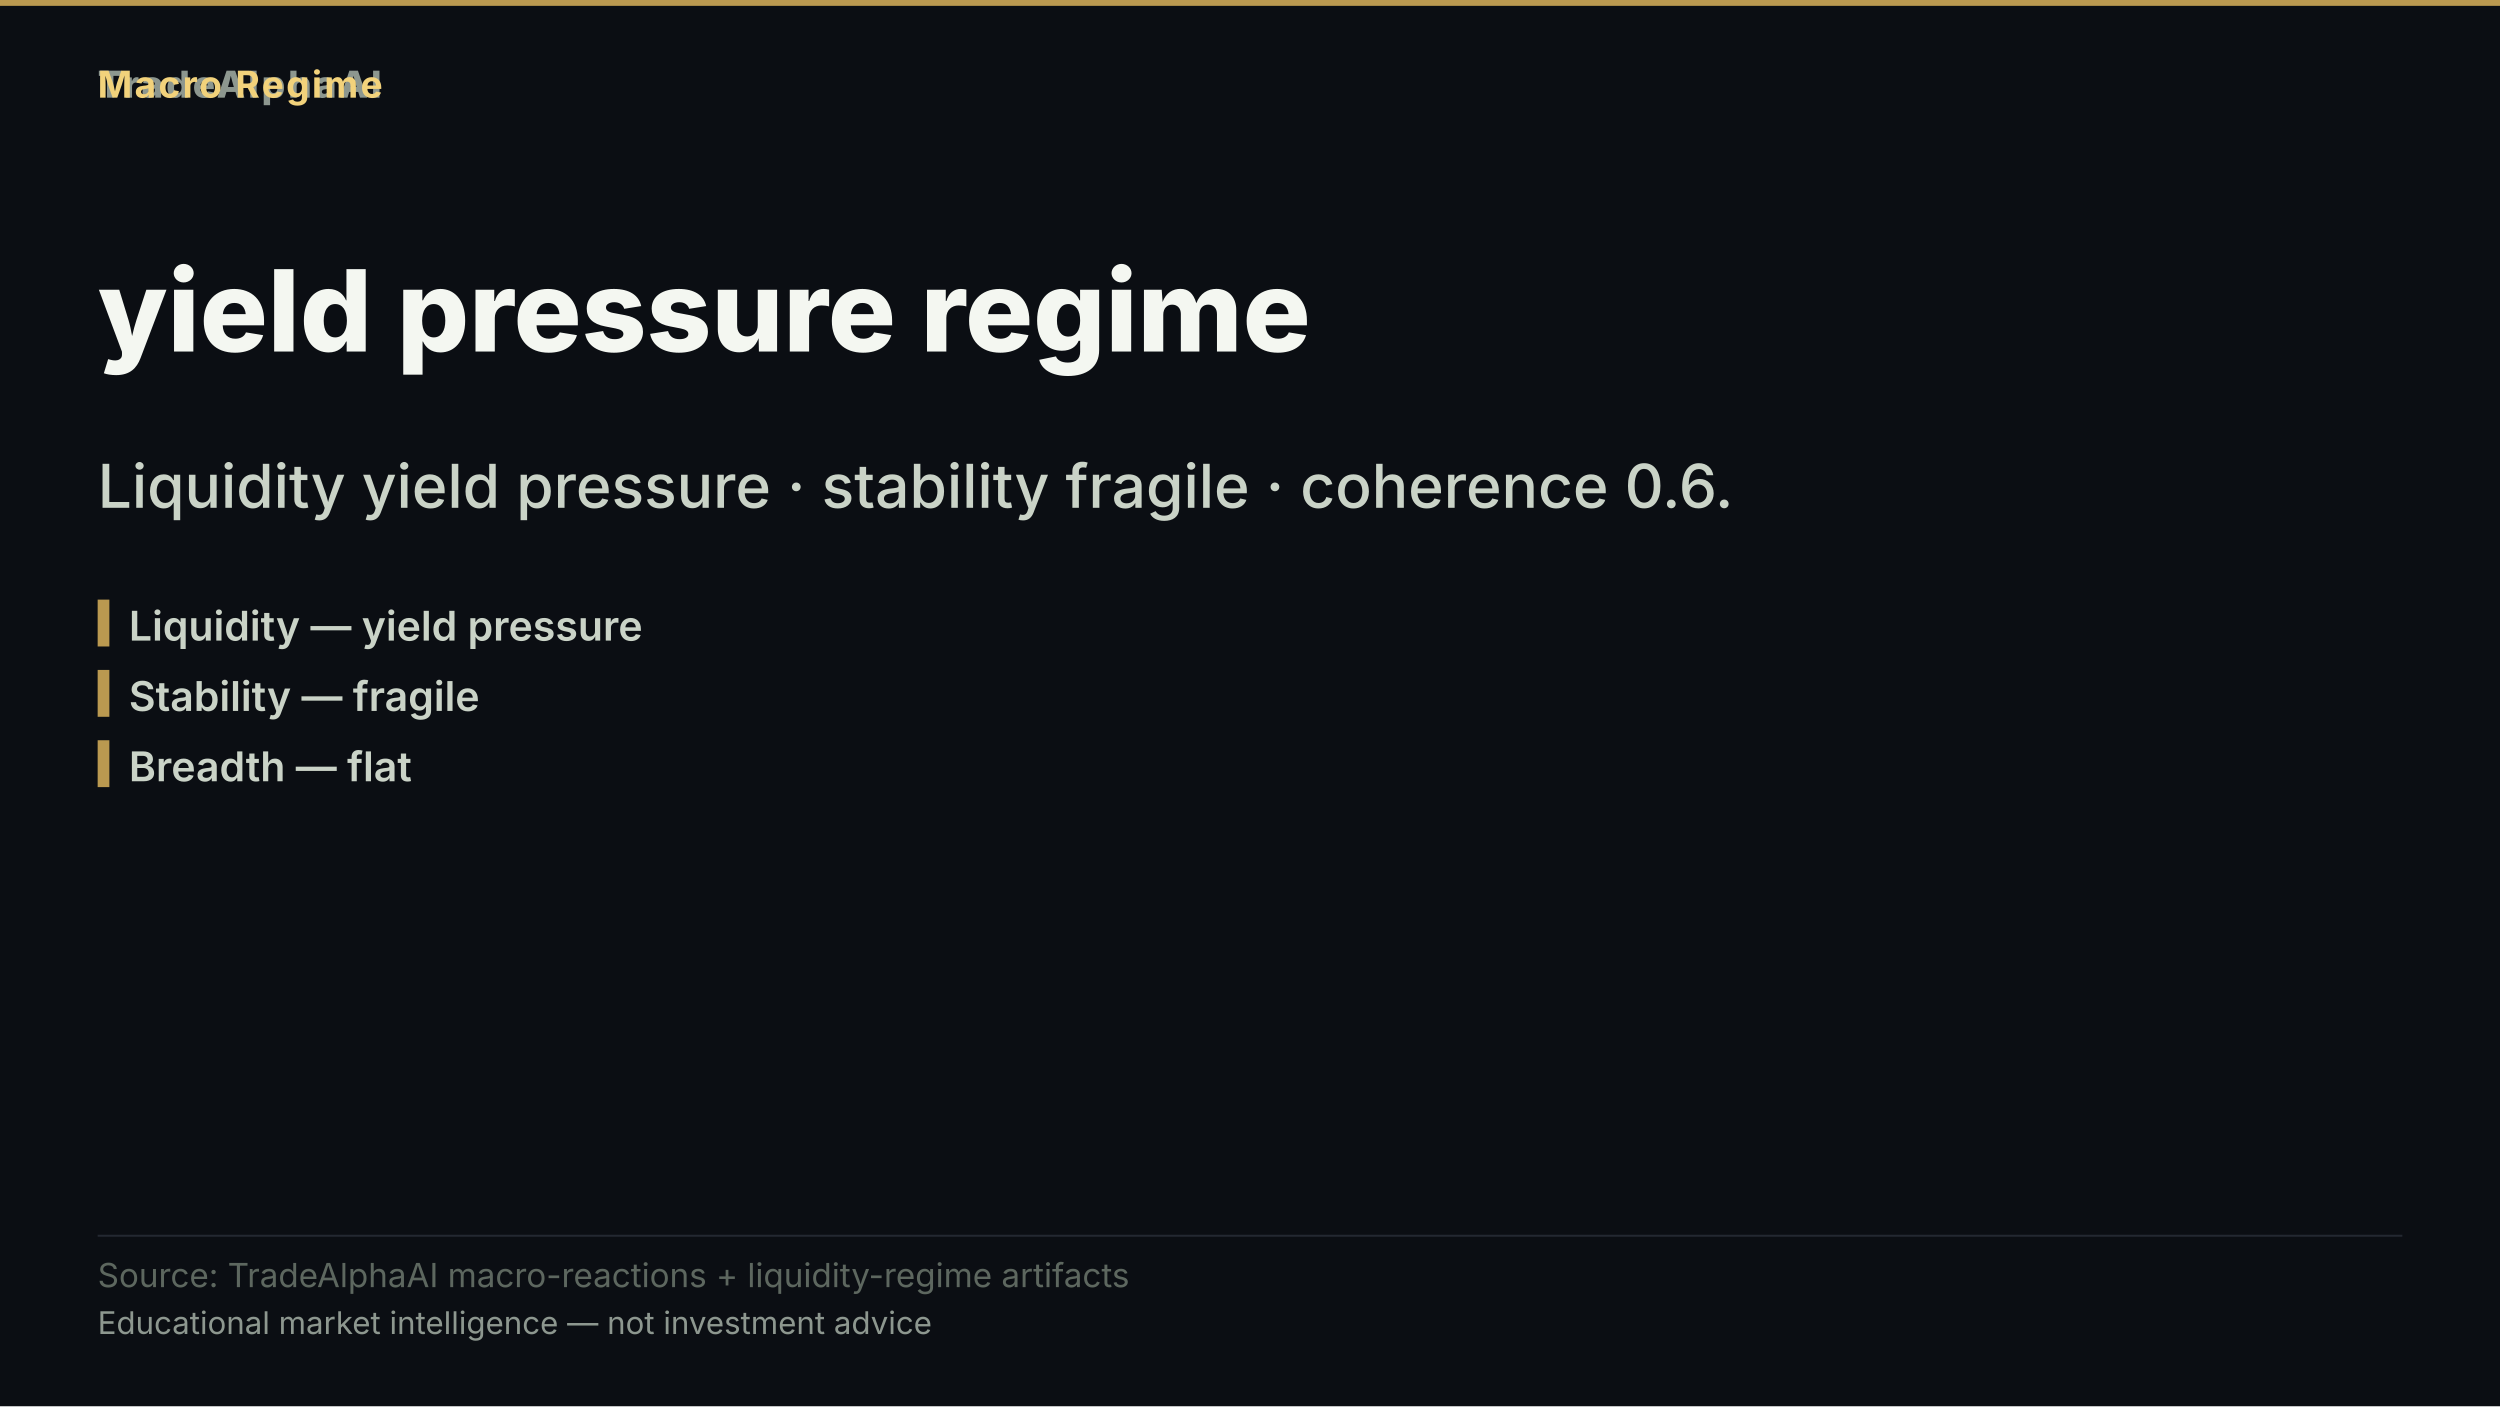
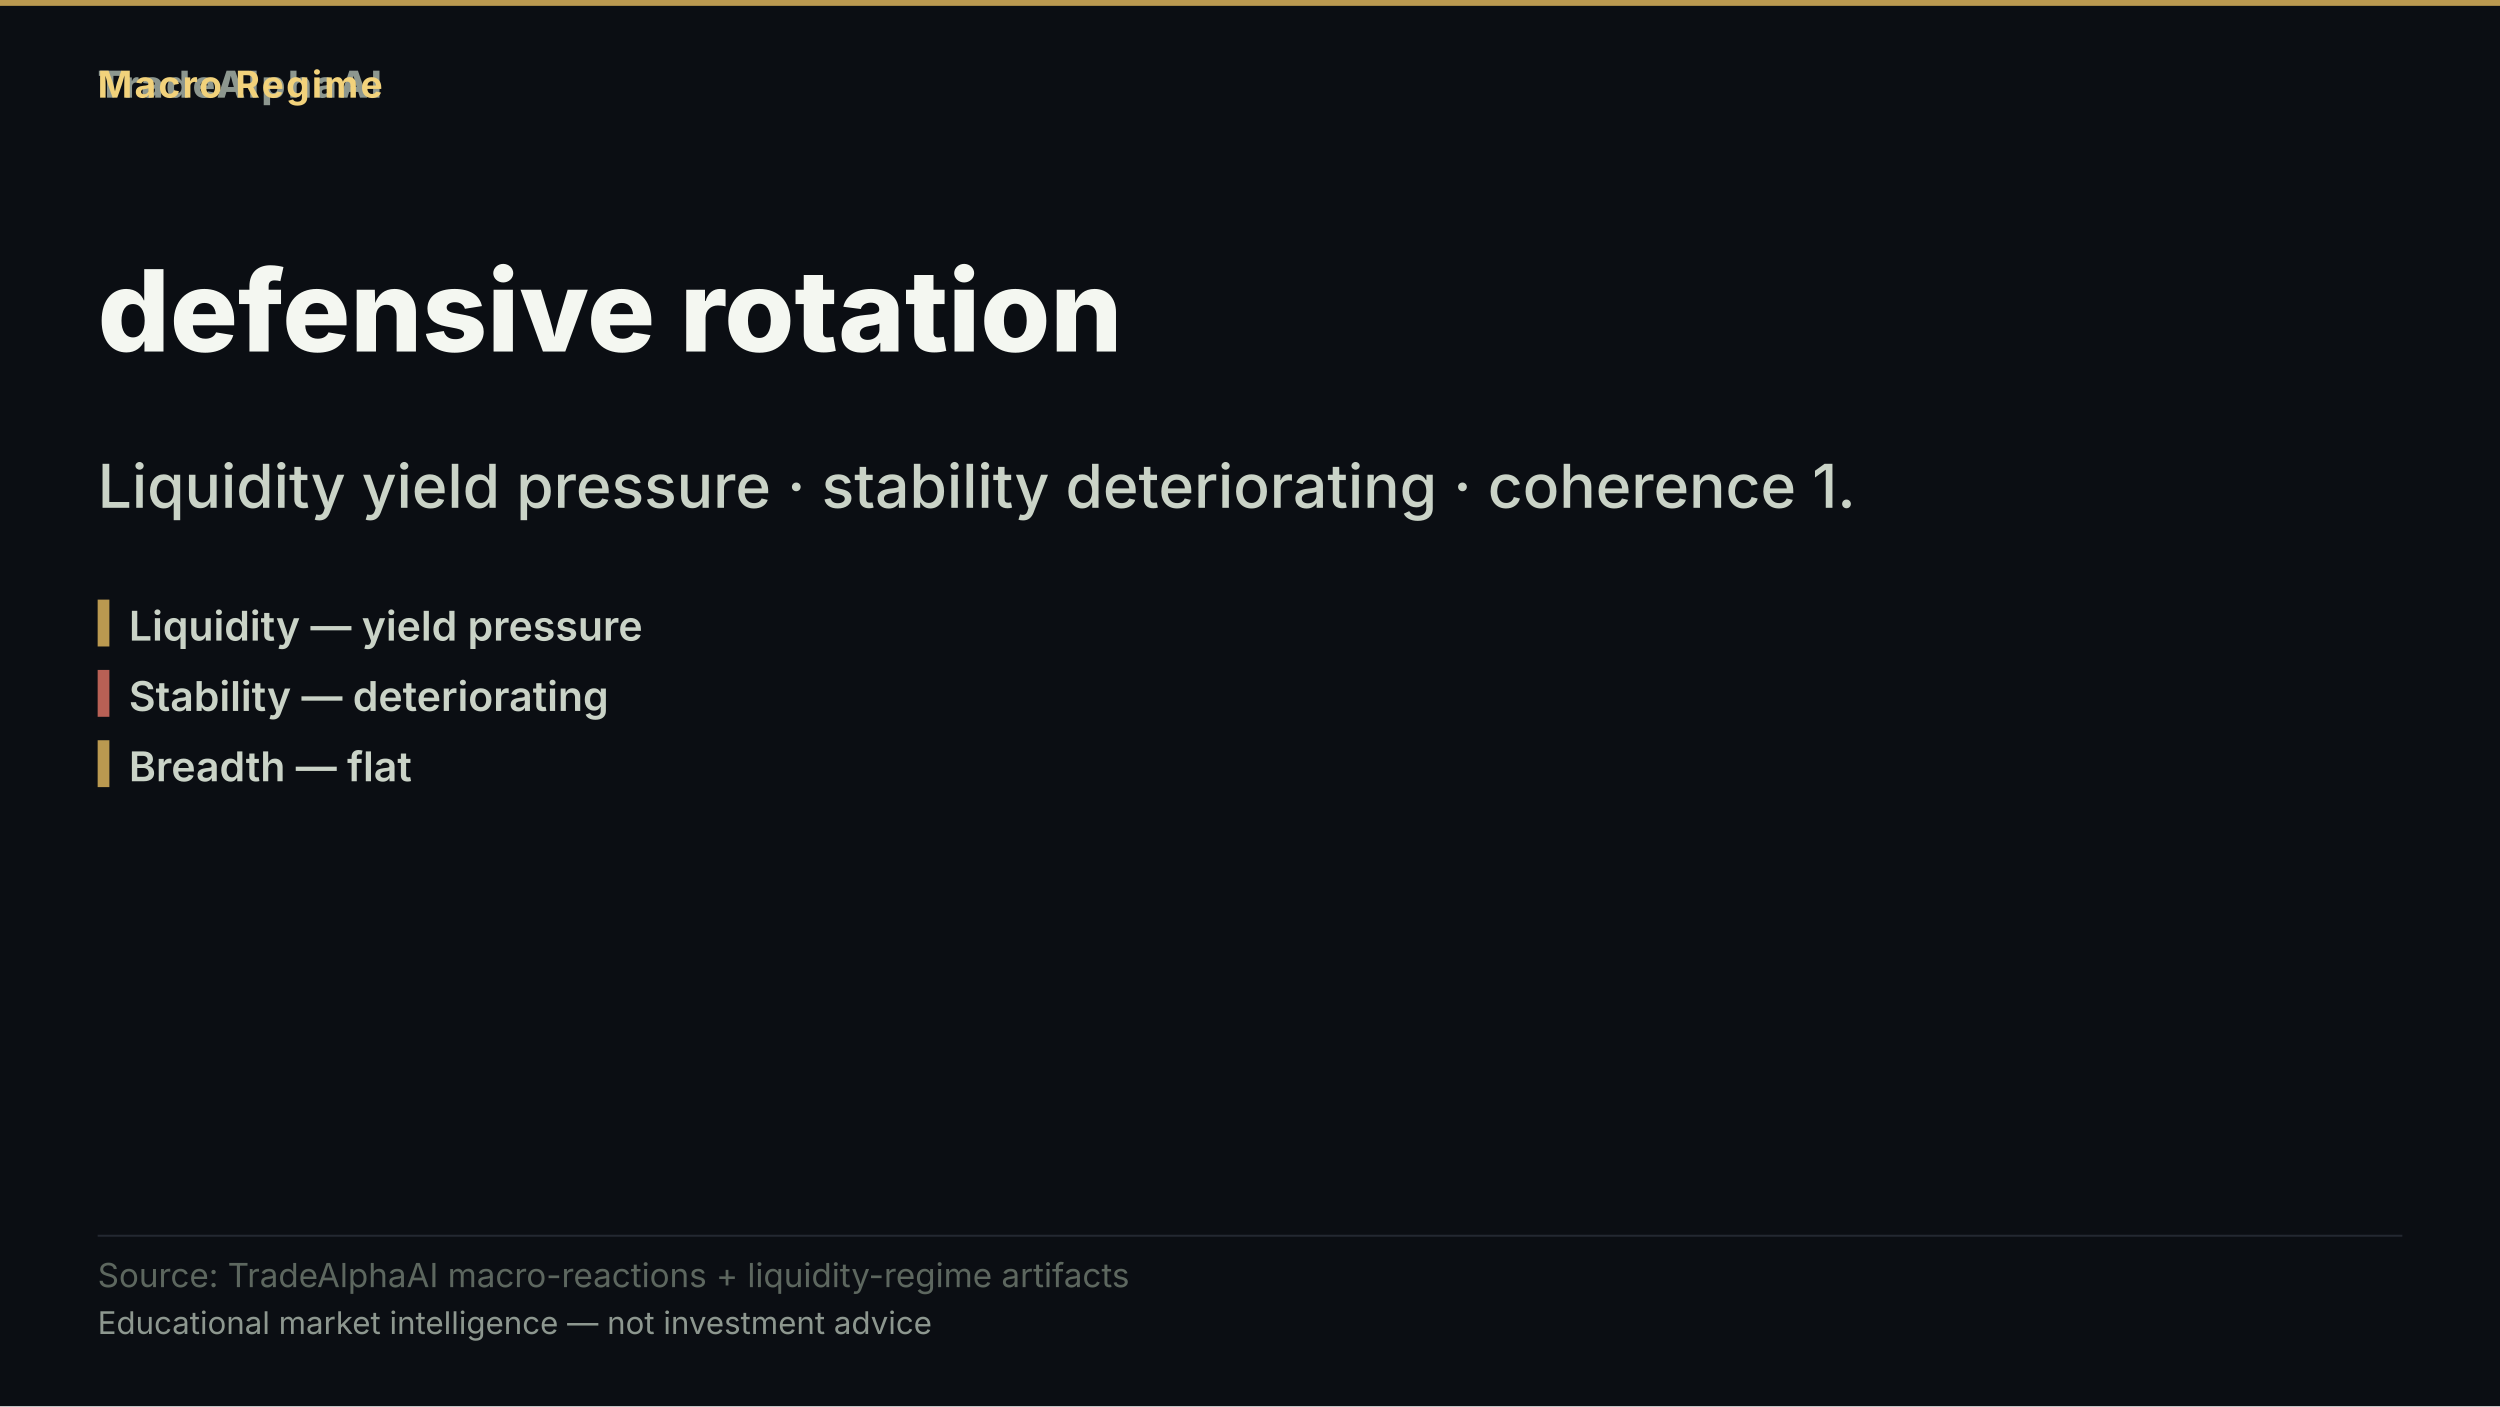
- <svg xmlns="http://www.w3.org/2000/svg" width="1280" height="720" viewBox="0 0 1280 720" role="img" aria-label="yield pressure regime">
+ <svg xmlns="http://www.w3.org/2000/svg" width="1280" height="720" viewBox="0 0 1280 720" role="img" aria-label="defensive rotation">
  <rect width="1280" height="720" fill="#0b0e13" />
  <rect x="0" y="0" width="1280" height="3" fill="#d8b15a" opacity="0.85" />
  <text x="50" y="50" font-family="'Inter','Segoe UI','Helvetica Neue',Arial,sans-serif" font-size="19" font-weight="800" letter-spacing="1.5" fill="#8d978f" text-anchor="start">TradeAlphaAI</text>
  <text x="50" y="50" font-family="'Inter','Segoe UI','Helvetica Neue',Arial,sans-serif" font-size="19" font-weight="700" letter-spacing="1.2" fill="#f2d27b" text-anchor="start">Macro Regime</text>
-   <text x="50" y="180" font-family="'Inter','Segoe UI','Helvetica Neue',Arial,sans-serif" font-size="58" font-weight="800" fill="#f4f7f1" text-anchor="start">yield pressure regime</text>
-   <text x="50" y="260" font-family="'Inter','Segoe UI','Helvetica Neue',Arial,sans-serif" font-size="31" font-weight="500" fill="#cad3c7" text-anchor="start">Liquidity yield pressure · stability fragile · coherence 0.6.</text>
+   <text x="50" y="180" font-family="'Inter','Segoe UI','Helvetica Neue',Arial,sans-serif" font-size="58" font-weight="800" fill="#f4f7f1" text-anchor="start">defensive rotation</text>
+   <text x="50" y="260" font-family="'Inter','Segoe UI','Helvetica Neue',Arial,sans-serif" font-size="31" font-weight="500" fill="#cad3c7" text-anchor="start">Liquidity yield pressure · stability deteriorating · coherence 1.</text>
  <rect x="50" y="307" width="6" height="24" fill="#d8b15a" opacity="0.85" />
  <text x="66" y="328" font-family="'Inter','Segoe UI','Helvetica Neue',Arial,sans-serif" font-size="21" font-weight="600" fill="#cad3c7" text-anchor="start">Liquidity — yield pressure</text>
-   <rect x="50" y="343" width="6" height="24" fill="#d8b15a" opacity="0.85" />
-   <text x="66" y="364" font-family="'Inter','Segoe UI','Helvetica Neue',Arial,sans-serif" font-size="21" font-weight="600" fill="#cad3c7" text-anchor="start">Stability — fragile</text>
+   <rect x="50" y="343" width="6" height="24" fill="#d66e60" opacity="0.85" />
+   <text x="66" y="364" font-family="'Inter','Segoe UI','Helvetica Neue',Arial,sans-serif" font-size="21" font-weight="600" fill="#cad3c7" text-anchor="start">Stability — deteriorating</text>
  <rect x="50" y="379" width="6" height="24" fill="#d8b15a" opacity="0.85" />
  <text x="66" y="400" font-family="'Inter','Segoe UI','Helvetica Neue',Arial,sans-serif" font-size="21" font-weight="600" fill="#cad3c7" text-anchor="start">Breadth — flat</text>
  <rect x="50" y="632.2" width="1180" height="1" fill="rgba(148,163,184,0.18)" />
  <text x="50" y="659" font-family="'Inter','Segoe UI','Helvetica Neue',Arial,sans-serif" font-size="17" fill="#5d675f" text-anchor="start">Source: TradeAlphaAI macro-reactions + liquidity-regime artifacts</text>
  <text x="50" y="683" font-family="'Inter','Segoe UI','Helvetica Neue',Arial,sans-serif" font-size="16" fill="#8d978f" text-anchor="start">Educational market intelligence — not investment advice</text>
</svg>
